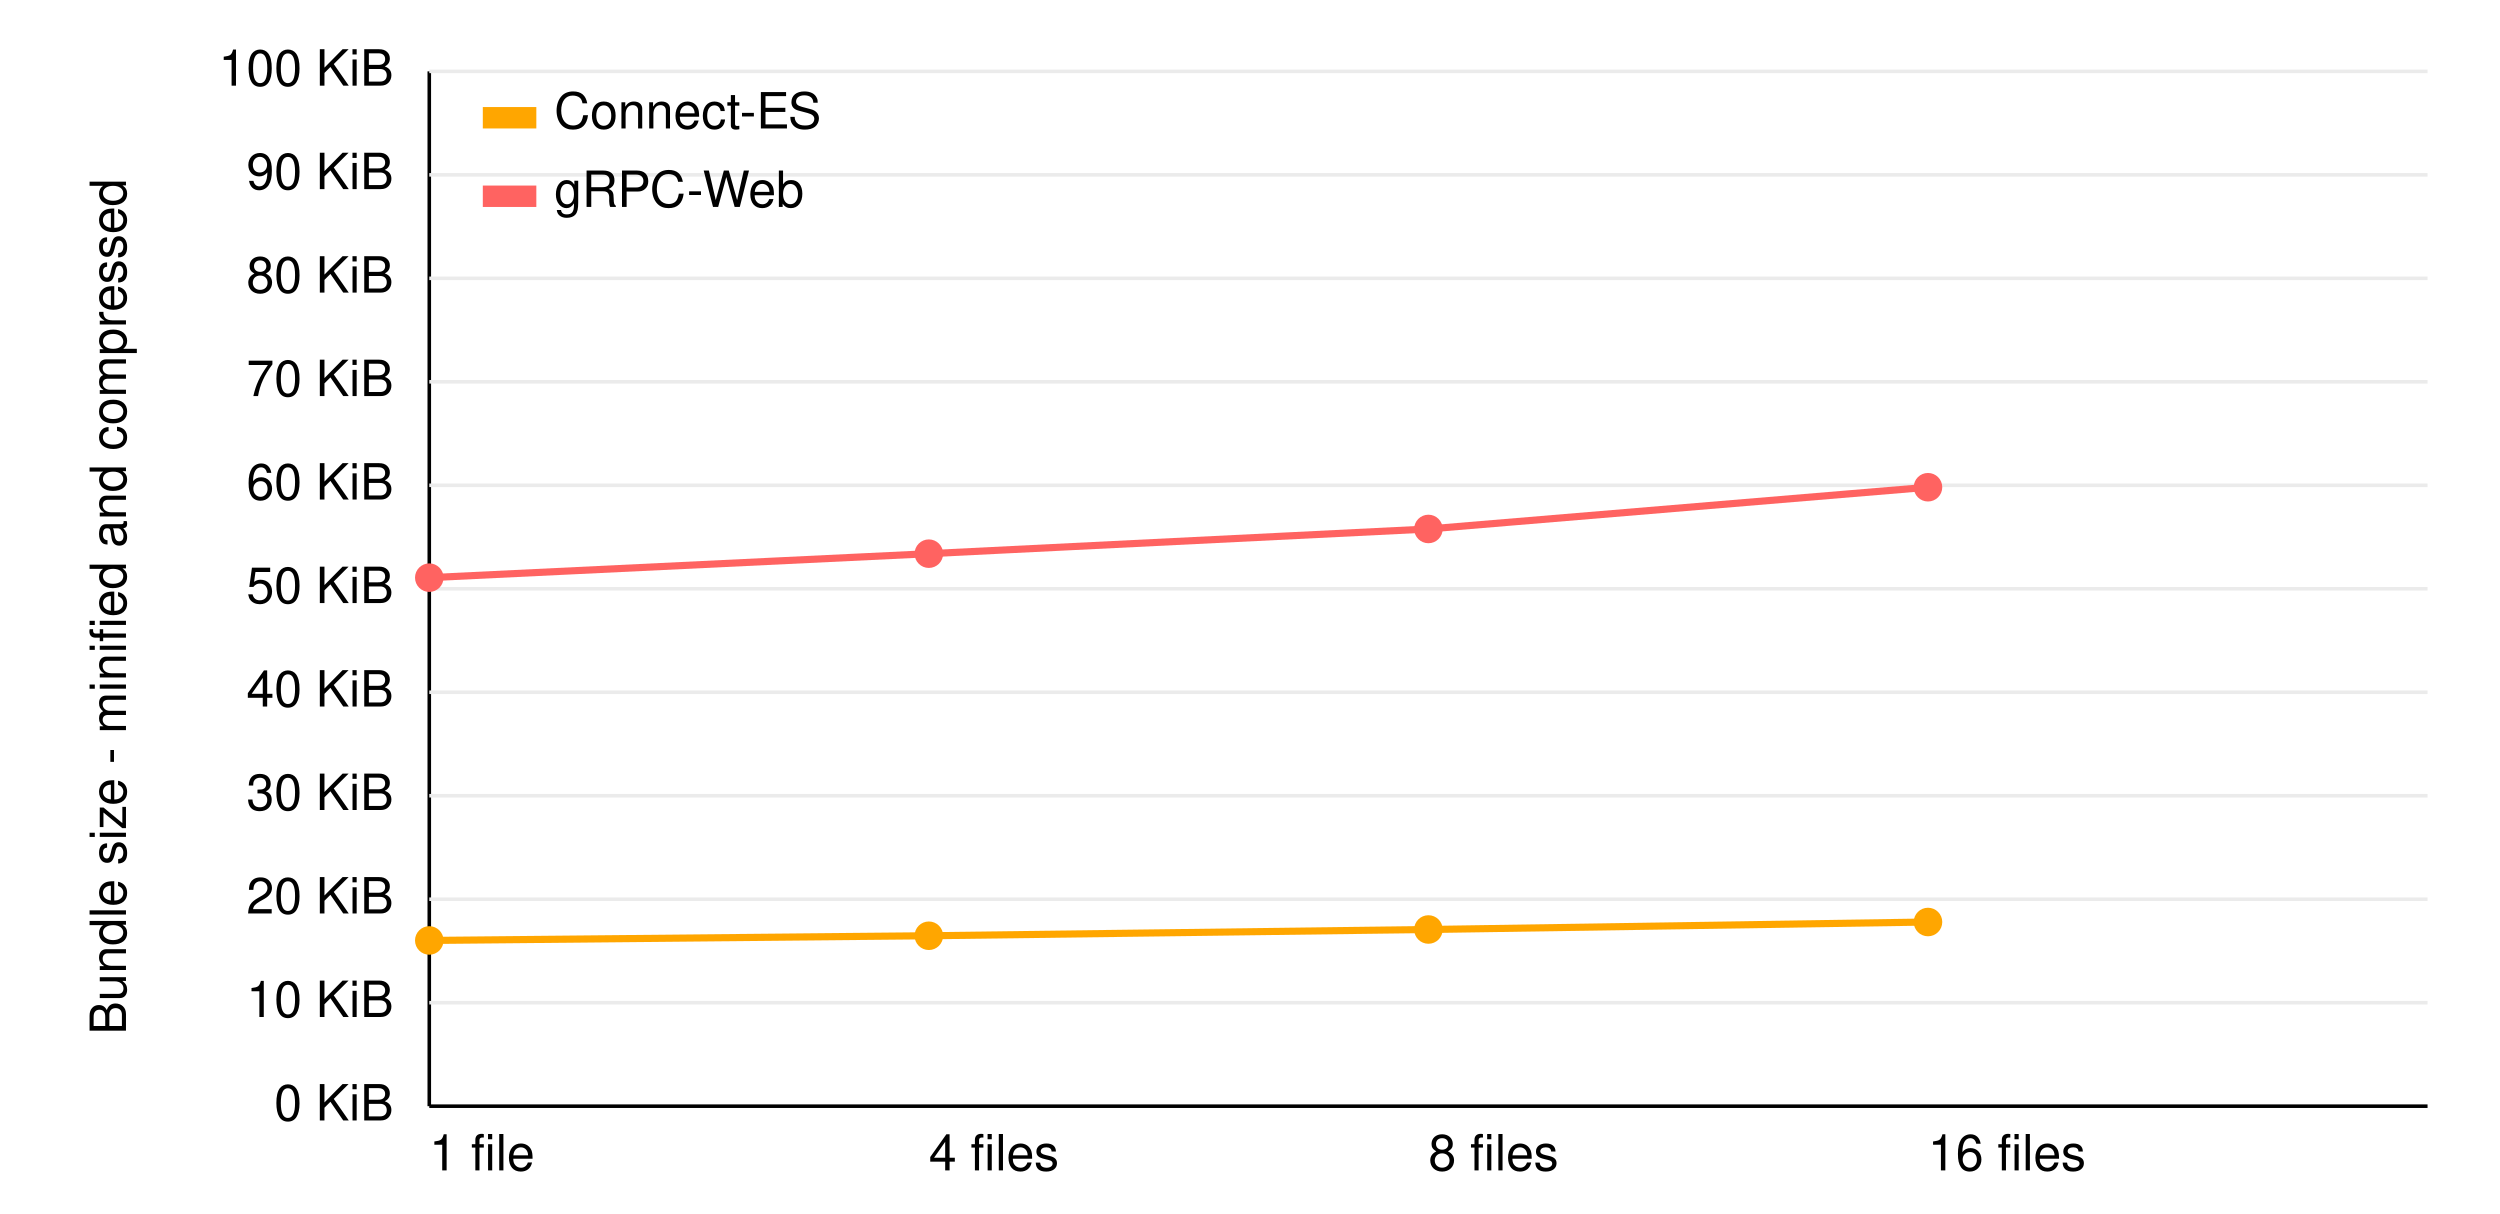
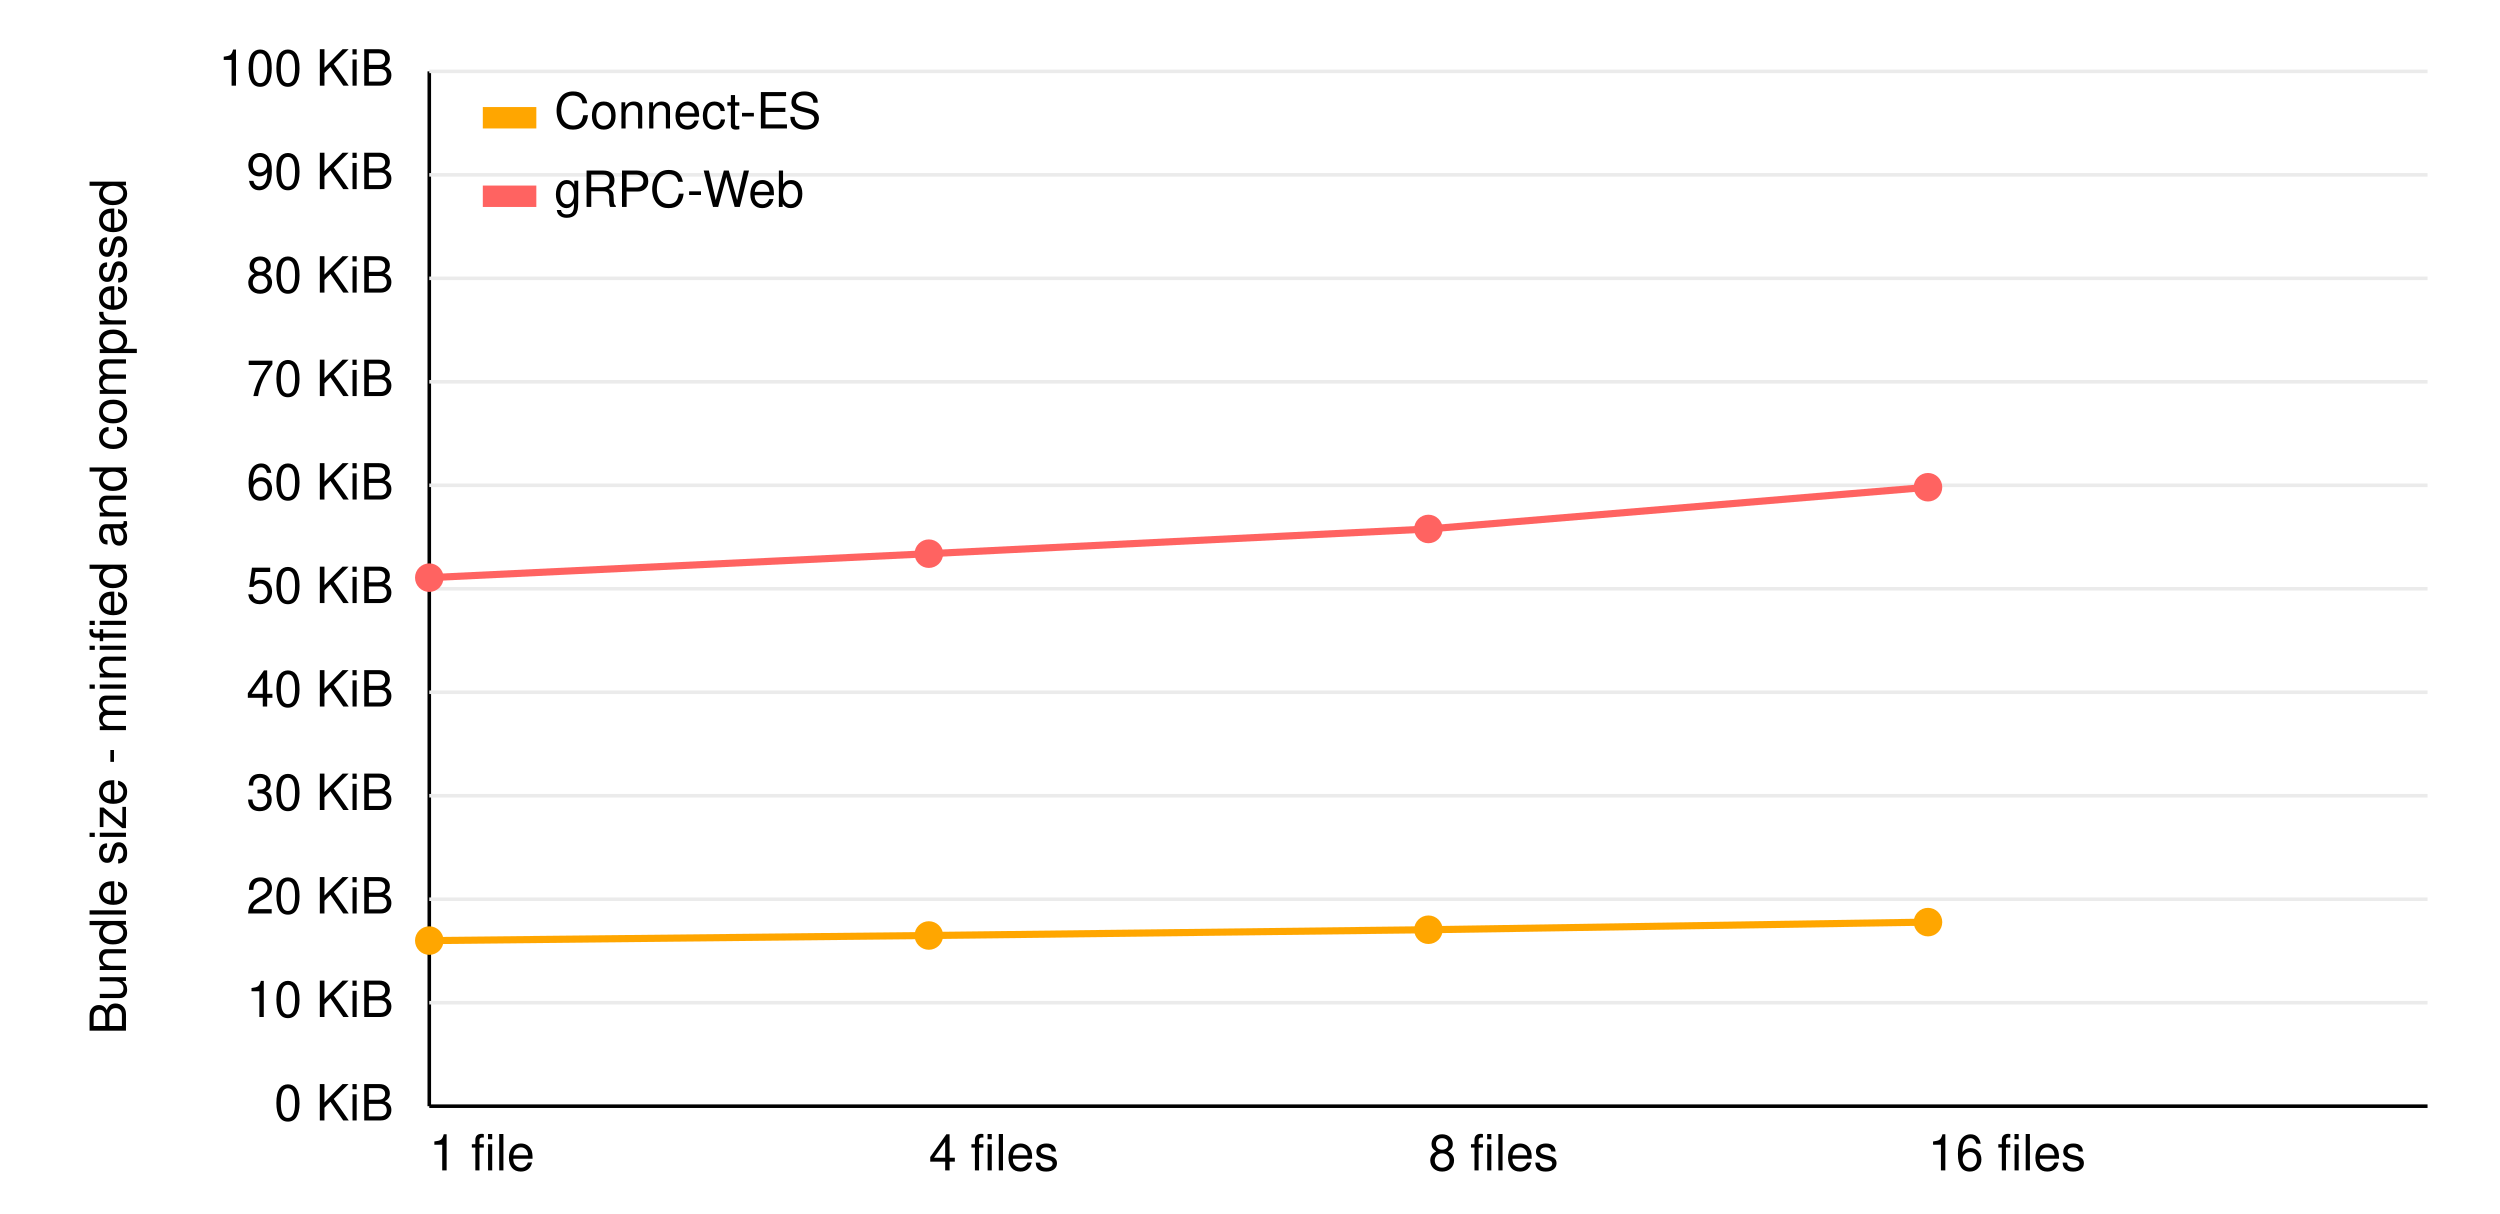
<svg xmlns="http://www.w3.org/2000/svg" version="1.1" width="680px" height="330px" viewBox="0 0 680 340" class="chart">
  <style>
      
      text {
        font: 14px Verdana, Helvetica, Arial, sans-serif;
      }
      
    </style>
  <g transform="translate(110,310)">
    <line y1="0" x2="560" stroke="black" />
    <text x="0" y="18" text-anchor="start">1 file</text>
    <text x="140" y="18" text-anchor="start">4 files</text>
    <text x="280" y="18" text-anchor="start">8 files</text>
    <text x="420" y="18" text-anchor="start">16 files</text>
  </g>
  <g transform="translate(110, 20)">
    <line x1="0" x2="0" y1="0" y2="290" stroke="black" />
    <g transform="rotate(-90), translate(-150,-85)">
      <text text-anchor="middle">Bundle size - minified and compressed</text>
    </g>
    <text x="-10" y="4" text-anchor="end">100 KiB</text>
    <line x1="0" x2="560" y1="0" y2="0" stroke="#ebebeb" />
    <text x="-10" y="33" text-anchor="end">90 KiB</text>
    <line x1="0" x2="560" y1="29" y2="29" stroke="#ebebeb" />
    <text x="-10" y="62" text-anchor="end">80 KiB</text>
    <line x1="0" x2="560" y1="58" y2="58" stroke="#ebebeb" />
    <text x="-10" y="91" text-anchor="end">70 KiB</text>
    <line x1="0" x2="560" y1="87" y2="87" stroke="#ebebeb" />
    <text x="-10" y="120" text-anchor="end">60 KiB</text>
    <line x1="0" x2="560" y1="116" y2="116" stroke="#ebebeb" />
    <text x="-10" y="149" text-anchor="end">50 KiB</text>
    <line x1="0" x2="560" y1="145" y2="145" stroke="#ebebeb" />
    <text x="-10" y="178" text-anchor="end">40 KiB</text>
    <line x1="0" x2="560" y1="174" y2="174" stroke="#ebebeb" />
    <text x="-10" y="207" text-anchor="end">30 KiB</text>
    <line x1="0" x2="560" y1="203" y2="203" stroke="#ebebeb" />
    <text x="-10" y="236" text-anchor="end">20 KiB</text>
    <line x1="0" x2="560" y1="232" y2="232" stroke="#ebebeb" />
    <text x="-10" y="265" text-anchor="end">10 KiB</text>
    <line x1="0" x2="560" y1="261" y2="261" stroke="#ebebeb" />
    <text x="-10" y="294" text-anchor="end">0 KiB</text>
  </g>
  <g transform="translate(110, 20)">
-     <polyline fill="none" stroke="#ffa600" stroke-width="2" points="0,243.555 140,242.238 280,240.485 420,238.389">
+     <polyline fill="none" stroke="#ffa600" stroke-width="2" points="0,243.594 140,242.167 280,240.55 420,238.417">
    </polyline>
-     <circle cx="0" cy="243.555" r="4" fill="#ffa600" />
-     <circle cx="140" cy="242.238" r="4" fill="#ffa600" />
-     <circle cx="280" cy="240.485" r="4" fill="#ffa600" />
-     <circle cx="420" cy="238.389" r="4" fill="#ffa600" />
+     <circle cx="0" cy="243.594" r="4" fill="#ffa600" />
+     <circle cx="140" cy="242.167" r="4" fill="#ffa600" />
+     <circle cx="280" cy="240.55" r="4" fill="#ffa600" />
+     <circle cx="420" cy="238.417" r="4" fill="#ffa600" />
  </g>
  <g transform="translate(110, 20)">
    <polyline fill="none" stroke="#ff6361" stroke-width="2" points="0,141.885 140,135.164 280,128.24 420,116.544">
    </polyline>
    <circle cx="0" cy="141.885" r="4" fill="#ff6361" />
    <circle cx="140" cy="135.164" r="4" fill="#ff6361" />
    <circle cx="280" cy="128.24" r="4" fill="#ff6361" />
    <circle cx="420" cy="116.544" r="4" fill="#ff6361" />
  </g>
  <g transform="translate(125, 30)">
    <g transform="translate(0, 0)">
      <rect width="15" height="6" fill="#ffa600" />
      <text x="20" y="6">Connect-ES</text>
    </g>
    <g transform="translate(0, 22)">
      <rect width="15" height="6" fill="#ff6361" />
      <text x="20" y="6">gRPC-Web</text>
    </g>
  </g>
</svg>
